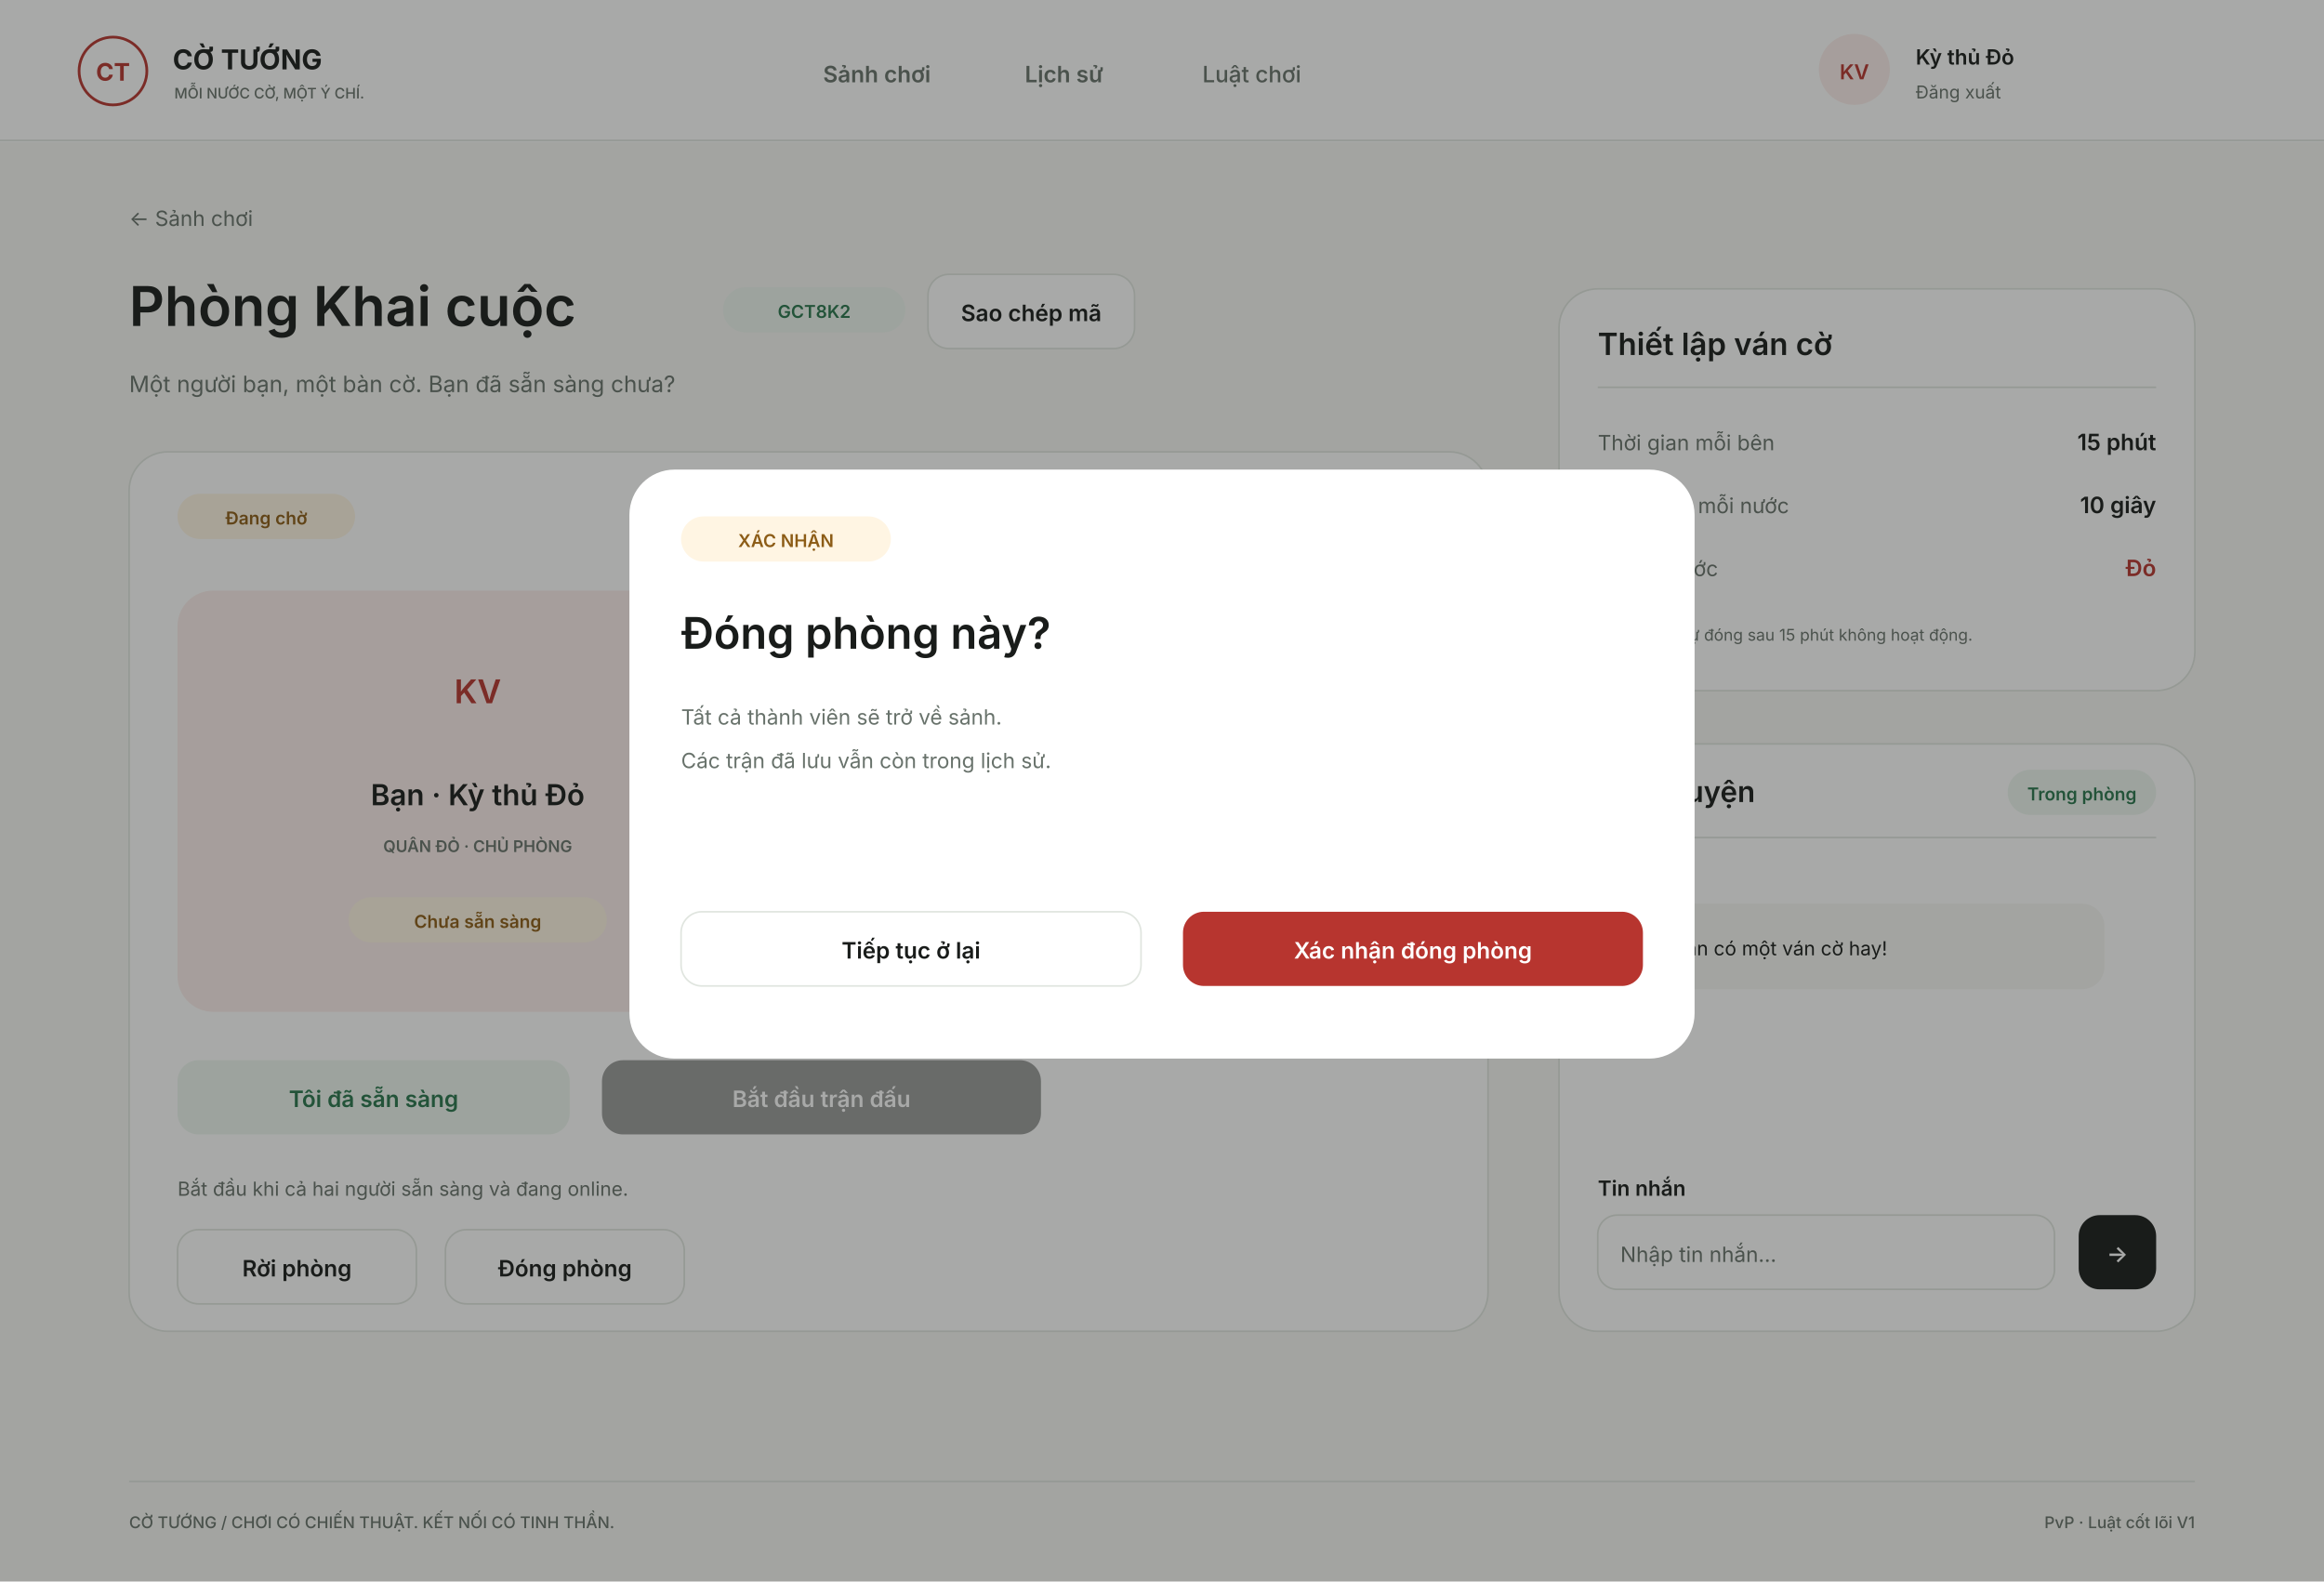
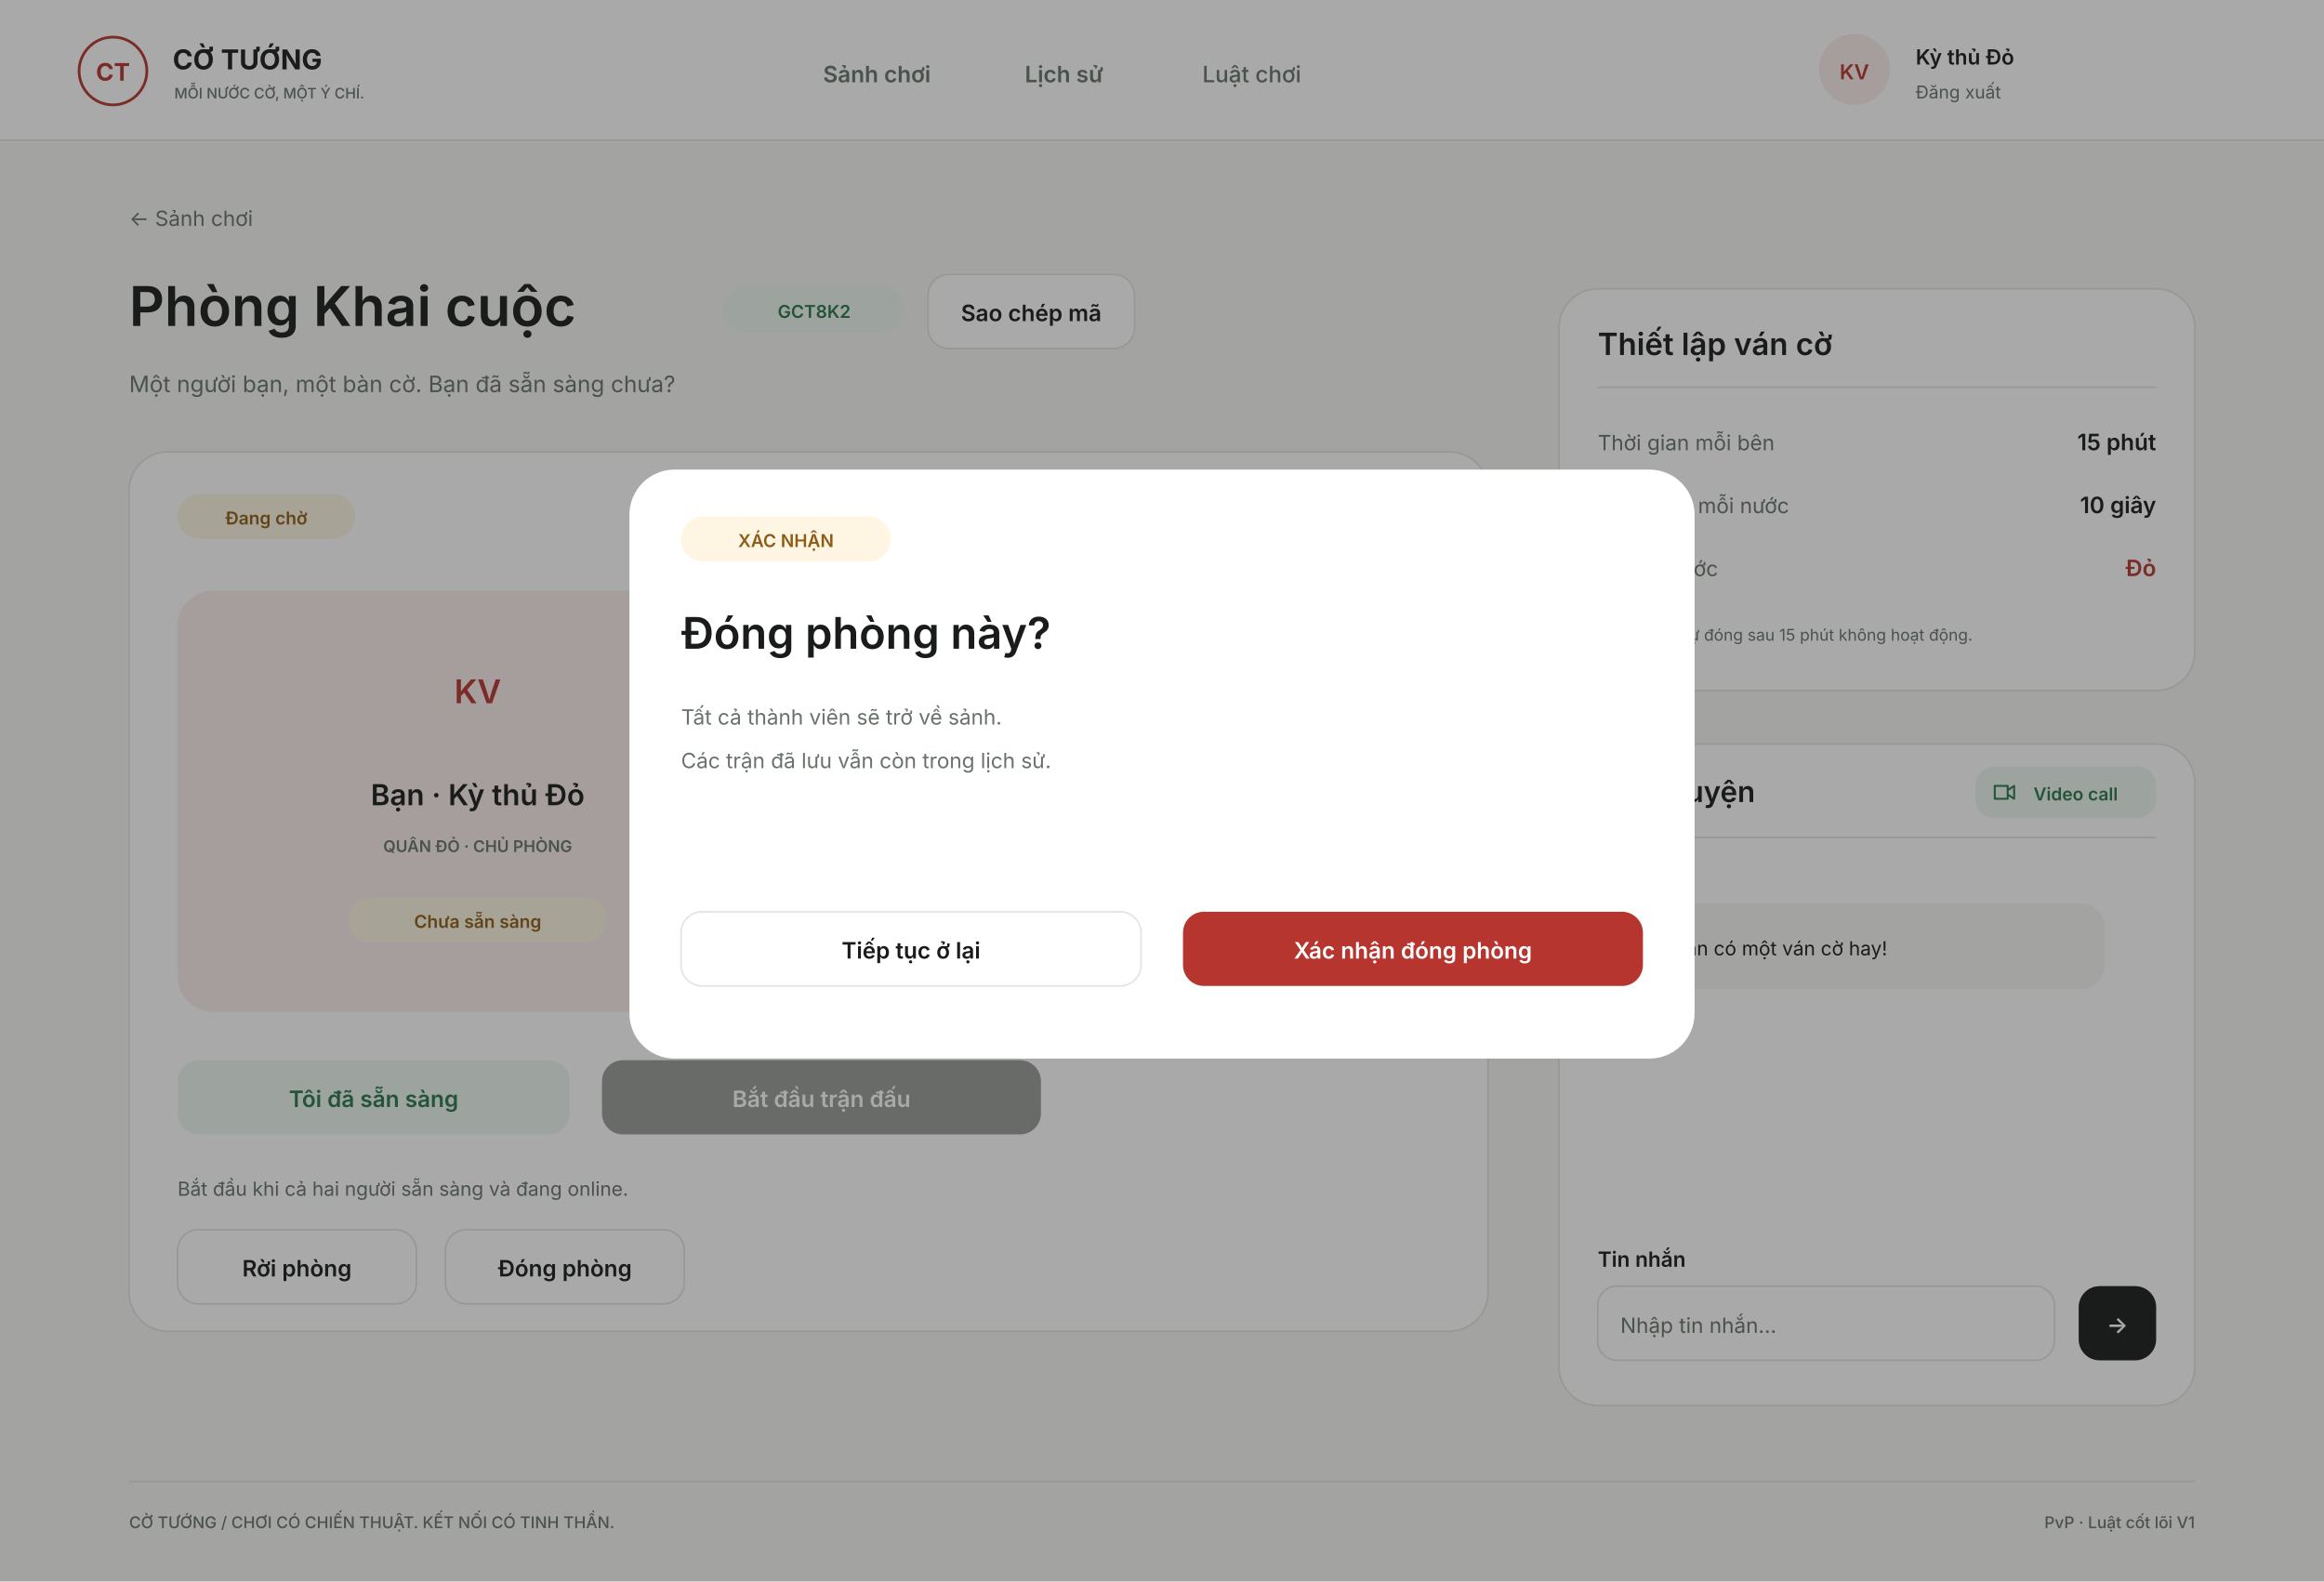
<svg xmlns="http://www.w3.org/2000/svg" width="1440" height="980" viewBox="0 0 1440 980" role="document" aria-label="room" data-screen="room">
  <defs>
    <style>text{font-family:Inter,'Segoe UI','DejaVu Sans',sans-serif} .action{cursor:pointer;outline:none}.action:hover{filter:brightness(.95)}.action:focus-visible{filter:drop-shadow(0 0 4px #28754C)}.field-wrap{height:100%;box-sizing:border-box}input{box-sizing:border-box;width:100%;height:46px;border:1px solid #CFD7CF;border-radius:12px;background:white;color:#191C1A;padding:0 14px;font:14px Inter,'Segoe UI',sans-serif;outline:none}input:focus{border:2px solid #28754C}input::placeholder{color:#7D857E}</style>
  </defs>
  <rect width="1440" height="980" fill="#F7F7F4" />
  <rect x="0" y="0" width="1440" height="88" rx="0" fill="#FFFFFF" stroke="none" />
  <path d="M0 87h1440" stroke="#E0E5DF" />
  <circle cx="70" cy="44" r="21" fill="none" stroke="#B7352F" stroke-width="1.7" />
  <text x="70" y="50" font-size="15" font-weight="700" fill="#B7352F" text-anchor="middle">CT</text>
  <text x="107" y="43" font-size="17" font-weight="700" fill="#191C1A" text-anchor="start">CỜ TƯỚNG</text>
  <text x="108" y="61" font-size="9" font-weight="500" fill="#68726B" text-anchor="start">MỖI NƯỚC CỜ, MỘT Ý CHÍ.</text>
  <g class="action" role="button" tabindex="0" aria-label="Mở sảnh chơi" data-action="go" data-value="lobby">
    <text x="510" y="51" font-size="14" font-weight="600" fill="#68726B" text-anchor="start">Sảnh chơi</text>
  </g>
  <g class="action" role="button" tabindex="0" aria-label="Mở lịch sử" data-action="go" data-value="history">
    <text x="635" y="51" font-size="14" font-weight="600" fill="#68726B" text-anchor="start">Lịch sử</text>
  </g>
  <g class="action" role="button" tabindex="0" aria-label="Xem luật chơi" data-action="help" data-value="">
    <text x="745" y="51" font-size="14" font-weight="500" fill="#68726B" text-anchor="start">Luật chơi</text>
  </g>
  <circle cx="1149" cy="43" r="22" fill="#FCEEEB" />
  <text x="1149" y="49.16" font-size="12.76" font-weight="600" fill="#B7352F" text-anchor="middle">KV</text>
  <text x="1187" y="40" font-size="13" font-weight="600" fill="#191C1A" text-anchor="start">Kỳ thủ Đỏ</text>
  <g class="action" role="button" tabindex="0" aria-label="Đăng xuất" data-action="logout" data-value="">
    <text x="1187" y="61" font-size="11" font-weight="400" fill="#68726B" text-anchor="start">Đăng xuất</text>
  </g>
  <g class="action" role="button" tabindex="0" aria-label="Về sảnh chơi" data-action="go" data-value="lobby">
    <text x="80" y="140" font-size="13" font-weight="400" fill="#68726B" text-anchor="start">←  Sảnh chơi</text>
  </g>
  <text x="80" y="202" font-size="34" font-weight="600" fill="#191C1A" text-anchor="start">Phòng Khai cuộc</text>
  <rect x="448" y="178" width="113" height="28" rx="14" fill="#EDF6EF" stroke="none" />
  <text x="504.5" y="197" font-size="11" font-weight="600" fill="#28754C" text-anchor="middle">GCT8K2</text>
  <g class="action" role="button" tabindex="0" aria-label="Sao chép mã" data-action="copy" data-value="">
    <rect x="575" y="170" width="128" height="46" rx="13" fill="#FFFFFF" stroke="#E0E5DF" />
    <text x="639" y="199" font-size="14" font-weight="600" fill="#191C1A" text-anchor="middle">Sao chép mã</text>
  </g>
  <text x="80" y="243" font-size="14" font-weight="400" fill="#68726B" text-anchor="start">Một người bạn, một bàn cờ. Bạn đã sẵn sàng chưa?</text>
  <rect x="80" y="280" width="842" height="545" rx="24" fill="#FFFFFF" stroke="#E0E5DF" />
  <rect x="110" y="306" width="110" height="28" rx="14" fill="#FFF5E3" stroke="none" />
  <text x="165" y="325" font-size="11" font-weight="600" fill="#8C5C16" text-anchor="middle">Đang chờ</text>
  <text x="889" y="326" font-size="12" font-weight="500" fill="#68726B" text-anchor="end">Bạn là chủ phòng</text>
  <rect x="110" y="366" width="372" height="261" rx="22" fill="#FCEEEB" stroke="none" />
  <circle cx="296" cy="426" r="35" fill="#FCEEEB" />
  <text x="296" y="435.8" font-size="20.3" font-weight="600" fill="#B7352F" text-anchor="middle">KV</text>
  <text x="296" y="499" font-size="18" font-weight="600" fill="#191C1A" text-anchor="middle">Bạn · Kỳ thủ Đỏ</text>
  <text x="296" y="528" font-size="10" font-weight="600" fill="#68726B" text-anchor="middle">QUÂN ĐỎ · CHỦ PHÒNG</text>
  <rect x="216" y="556" width="160" height="28" rx="14" fill="#FFF5E3" stroke="none" />
  <text x="296" y="575" font-size="11" font-weight="600" fill="#8C5C16" text-anchor="middle">Chưa sẵn sàng</text>
  <rect x="515" y="366" width="372" height="261" rx="22" fill="#F7F7F4" stroke="none" />
  <circle cx="701" cy="426" r="35" fill="#EDF6EF" />
  <text x="701" y="435.8" font-size="20.3" font-weight="600" fill="#28754C" text-anchor="middle">MA</text>
  <text x="701" y="499" font-size="18" font-weight="600" fill="#191C1A" text-anchor="middle">Minh An</text>
  <text x="701" y="528" font-size="10" font-weight="600" fill="#68726B" text-anchor="middle">QUÂN ĐEN · KHÁCH</text>
  <rect x="621" y="556" width="160" height="28" rx="14" fill="#FFF5E3" stroke="none" />
  <text x="701" y="575" font-size="11" font-weight="600" fill="#8C5C16" text-anchor="middle">Chưa sẵn sàng</text>
  <g class="action" role="button" tabindex="0" aria-label="Tôi đã sẵn sàng" data-action="ready" data-value="">
    <rect x="110" y="657" width="243" height="46" rx="13" fill="#EDF6EF" stroke="none" />
    <text x="231.5" y="686" font-size="14" font-weight="600" fill="#28754C" text-anchor="middle">Tôi đã sẵn sàng</text>
  </g>
  <g opacity=".44" aria-disabled="true">
    <rect x="373" y="657" width="272" height="46" rx="13" fill="#191C1A" stroke="none" />
    <text x="509" y="686" font-size="14" font-weight="600" fill="#FFFFFF" text-anchor="middle">Bắt đầu trận đấu</text>
  </g>
  <text x="110" y="741" font-size="12" font-weight="400" fill="#68726B" text-anchor="start">Bắt đầu khi cả hai người sẵn sàng và đang online.</text>
  <g class="action" role="button" tabindex="0" aria-label="Rời phòng" data-action="leave" data-value="">
    <rect x="110" y="762" width="148" height="46" rx="13" fill="#FFFFFF" stroke="#E0E5DF" />
    <text x="184" y="791" font-size="14" font-weight="600" fill="#191C1A" text-anchor="middle">Rời phòng</text>
  </g>
  <g class="action" role="button" tabindex="0" aria-label="Đóng phòng" data-action="close" data-value="">
    <rect x="276" y="762" width="148" height="46" rx="13" fill="#FFFFFF" stroke="#E0E5DF" />
    <text x="350" y="791" font-size="14" font-weight="600" fill="#191C1A" text-anchor="middle">Đóng phòng</text>
  </g>
  <rect x="966" y="179" width="394" height="249" rx="24" fill="#FFFFFF" stroke="#E0E5DF" />
  <text x="990" y="220" font-size="19" font-weight="600" fill="#191C1A" text-anchor="start">Thiết lập ván cờ</text>
  <path d="M990 240h346" stroke="#E0E5DF" />
  <text x="990" y="279" font-size="13" font-weight="400" fill="#68726B" text-anchor="start">Thời gian mỗi bên</text>
  <text x="1336" y="279" font-size="14" font-weight="600" fill="#191C1A" text-anchor="end">15 phút</text>
  <text x="990" y="318" font-size="13" font-weight="400" fill="#68726B" text-anchor="start">Cộng sau mỗi nước</text>
  <text x="1336" y="318" font-size="14" font-weight="600" fill="#191C1A" text-anchor="end">10 giây</text>
  <text x="990" y="357" font-size="13" font-weight="400" fill="#68726B" text-anchor="start">Bên đi trước</text>
  <text x="1336" y="357" font-size="14" font-weight="600" fill="#B7352F" text-anchor="end">Đỏ</text>
  <text x="990" y="397" font-size="10" font-weight="400" fill="#68726B" text-anchor="start">Phòng chờ tự đóng sau 15 phút không hoạt động.</text>
-   <rect x="966" y="461" width="394" height="364" rx="24" fill="#FFFFFF" stroke="#E0E5DF" />
+   <rect x="966" y="461" width="394" height="410" rx="24" fill="#FFFFFF" stroke="#E0E5DF" />
  <text x="990" y="497" font-size="18" font-weight="600" fill="#191C1A" text-anchor="start">Trò chuyện</text>
-   <rect x="1244" y="477" width="92" height="28" rx="14" fill="#EDF6EF" stroke="none" />
-   <text x="1290" y="496" font-size="11" font-weight="600" fill="#28754C" text-anchor="middle">Trong phòng</text>
+   <g class="action" role="button" tabindex="0" aria-label="Mở video call" data-action="panel" data-value="video">
+     <rect x="1224" y="475" width="112" height="32" rx="12" fill="#EDF6EF" stroke="none" />
+     <g transform="translate(1234 483) scale(0.6666667)" fill="none" stroke="#28754C" stroke-width="1.8" stroke-linecap="round" stroke-linejoin="round">
+       <path d="M3 6h12v12H3z M15 10l6-4v12l-6-4z" />
+     </g>
+     <text x="1260" y="496" font-size="11" font-weight="600" fill="#28754C" text-anchor="start">Video call</text>
+   </g>
  <path d="M990 519h346" stroke="#E0E5DF" />
  <text x="990" y="548" font-size="11" font-weight="600" fill="#68726B" text-anchor="start">Minh An</text>
  <rect x="990" y="560" width="314" height="53" rx="14" fill="#F7F7F4" stroke="none" />
  <text x="1004" y="592" font-size="12" font-weight="400" fill="#191C1A" text-anchor="start">Chúc bạn có một ván cờ hay!</text>
-   <text x="990" y="741" font-size="13" font-weight="600" fill="#191C1A" text-anchor="start">Tin nhắn</text>
-   <rect x="990" y="753" width="283" height="46" rx="12" fill="#FFFFFF" stroke="#E0E5DF" />
-   <text x="1004" y="782" font-size="13" font-weight="400" fill="#68726B" text-anchor="start">Nhập tin nhắn…</text>
+   <text x="990" y="785" font-size="13" font-weight="600" fill="#191C1A" text-anchor="start">Tin nhắn</text>
+   <rect x="990" y="797" width="283" height="46" rx="12" fill="#FFFFFF" stroke="#E0E5DF" />
+   <text x="1004" y="826" font-size="13" font-weight="400" fill="#68726B" text-anchor="start">Nhập tin nhắn…</text>
  <g class="action" role="button" tabindex="0" aria-label="→" data-action="send-chat" data-value="">
-     <rect x="1288" y="753" width="48" height="46" rx="13" fill="#191C1A" stroke="none" />
-     <text x="1312" y="782" font-size="14" font-weight="600" fill="#FFFFFF" text-anchor="middle">→</text>
+     <rect x="1288" y="797" width="48" height="46" rx="13" fill="#191C1A" stroke="none" />
+     <text x="1312" y="826" font-size="14" font-weight="600" fill="#FFFFFF" text-anchor="middle">→</text>
  </g>
  <path d="M80 918h1280" stroke="#E0E5DF" />
  <text x="80" y="947" font-size="10" font-weight="500" fill="#68726B" text-anchor="start">CỜ TƯỚNG  /  CHƠI CÓ CHIẾN THUẬT. KẾT NỐI CÓ TINH THẦN.</text>
  <text x="1360" y="947" font-size="10" font-weight="500" fill="#68726B" text-anchor="end">PvP · Luật cốt lõi V1</text>
  <rect width="1440" height="980" fill="#191C1A" opacity=".38" />
  <g role="dialog" aria-modal="true" aria-label="Đóng phòng này?">
    <rect x="390" y="291" width="660" height="365" rx="28" fill="#FFFFFF" stroke="none" />
    <rect x="422" y="320" width="130" height="28" rx="14" fill="#FFF5E3" stroke="none" />
    <text x="487" y="339" font-size="11" font-weight="600" fill="#8C5C16" text-anchor="middle">XÁC NHẬN</text>
    <text x="422" y="402" font-size="27" font-weight="600" fill="#191C1A" text-anchor="start">Đóng phòng này?</text>
    <text x="422" y="449" font-size="13" font-weight="400" fill="#68726B" text-anchor="start">Tất cả thành viên sẽ trở về sảnh.</text>
    <text x="422" y="476" font-size="13" font-weight="400" fill="#68726B" text-anchor="start">Các trận đã lưu vẫn còn trong lịch sử.</text>
    <g class="action" role="button" tabindex="0" aria-label="Tiếp tục ở lại" data-action="cancel" data-value="">
      <rect x="422" y="565" width="285" height="46" rx="13" fill="#FFFFFF" stroke="#E0E5DF" />
      <text x="564.5" y="594" font-size="14" font-weight="600" fill="#191C1A" text-anchor="middle">Tiếp tục ở lại</text>
    </g>
    <g class="action" role="button" tabindex="0" aria-label="Xác nhận đóng phòng" data-action="confirm" data-value="">
      <rect x="733" y="565" width="285" height="46" rx="13" fill="#B7352F" stroke="none" />
      <text x="875.5" y="594" font-size="14" font-weight="600" fill="#FFFFFF" text-anchor="middle">Xác nhận đóng phòng</text>
    </g>
  </g>
</svg>
